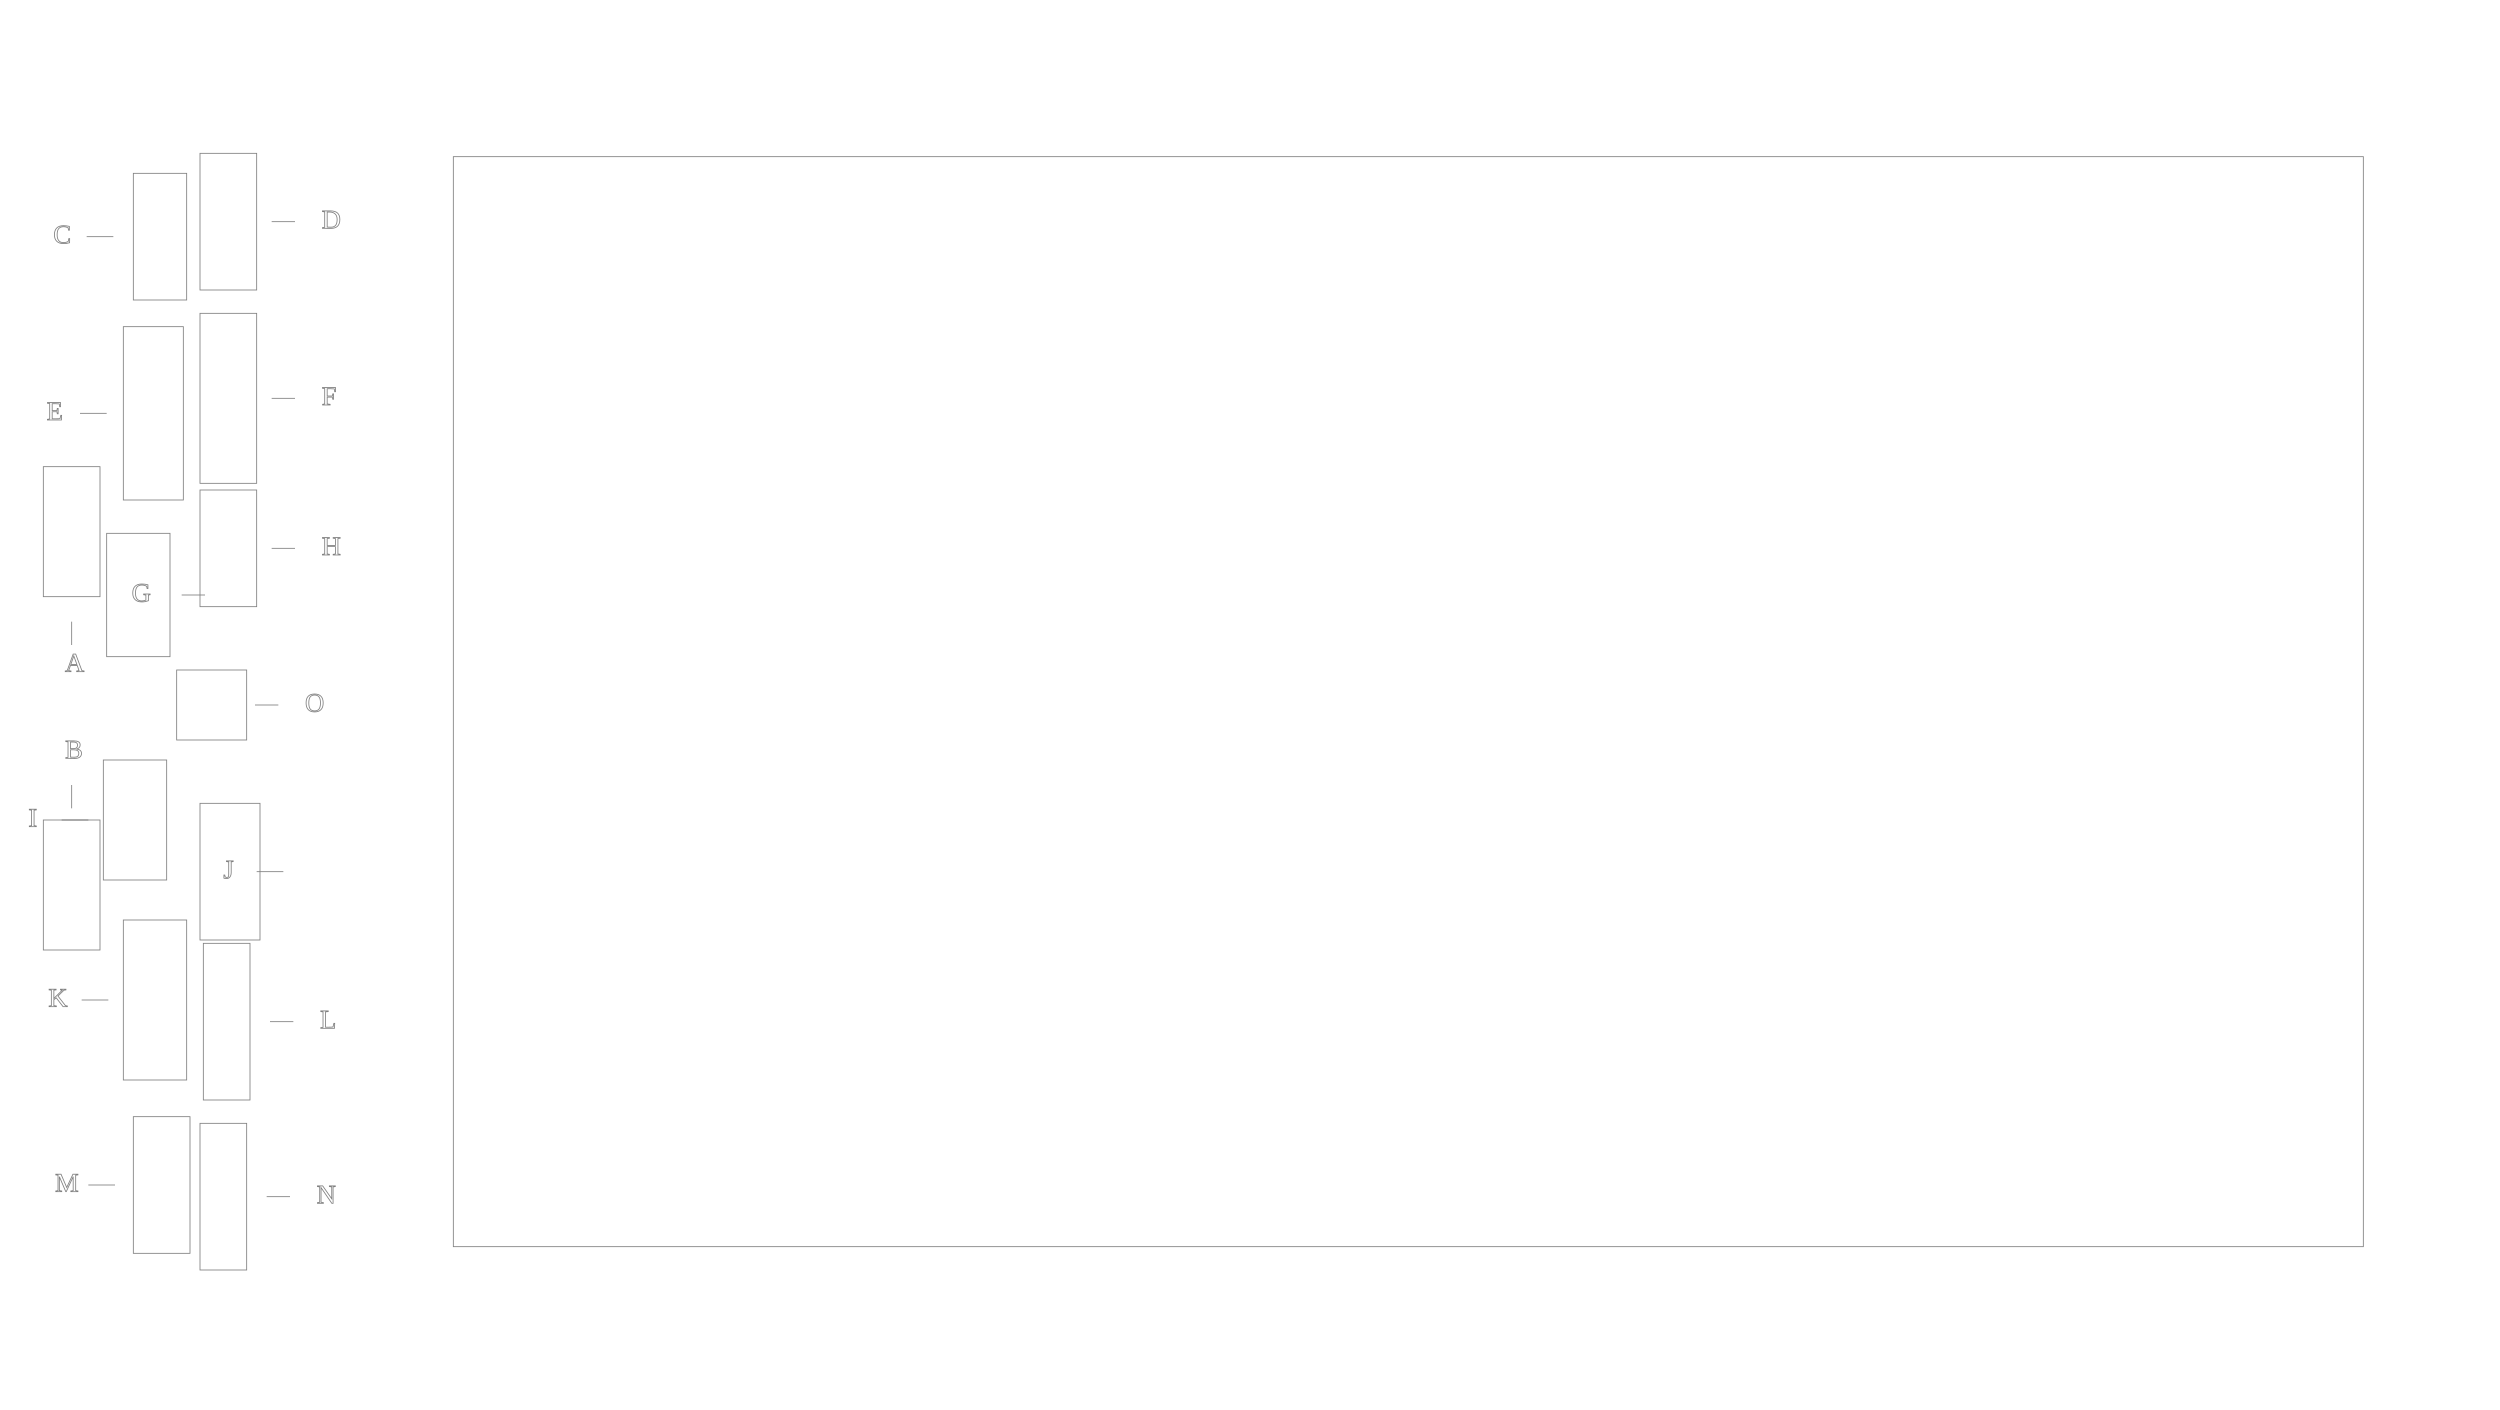
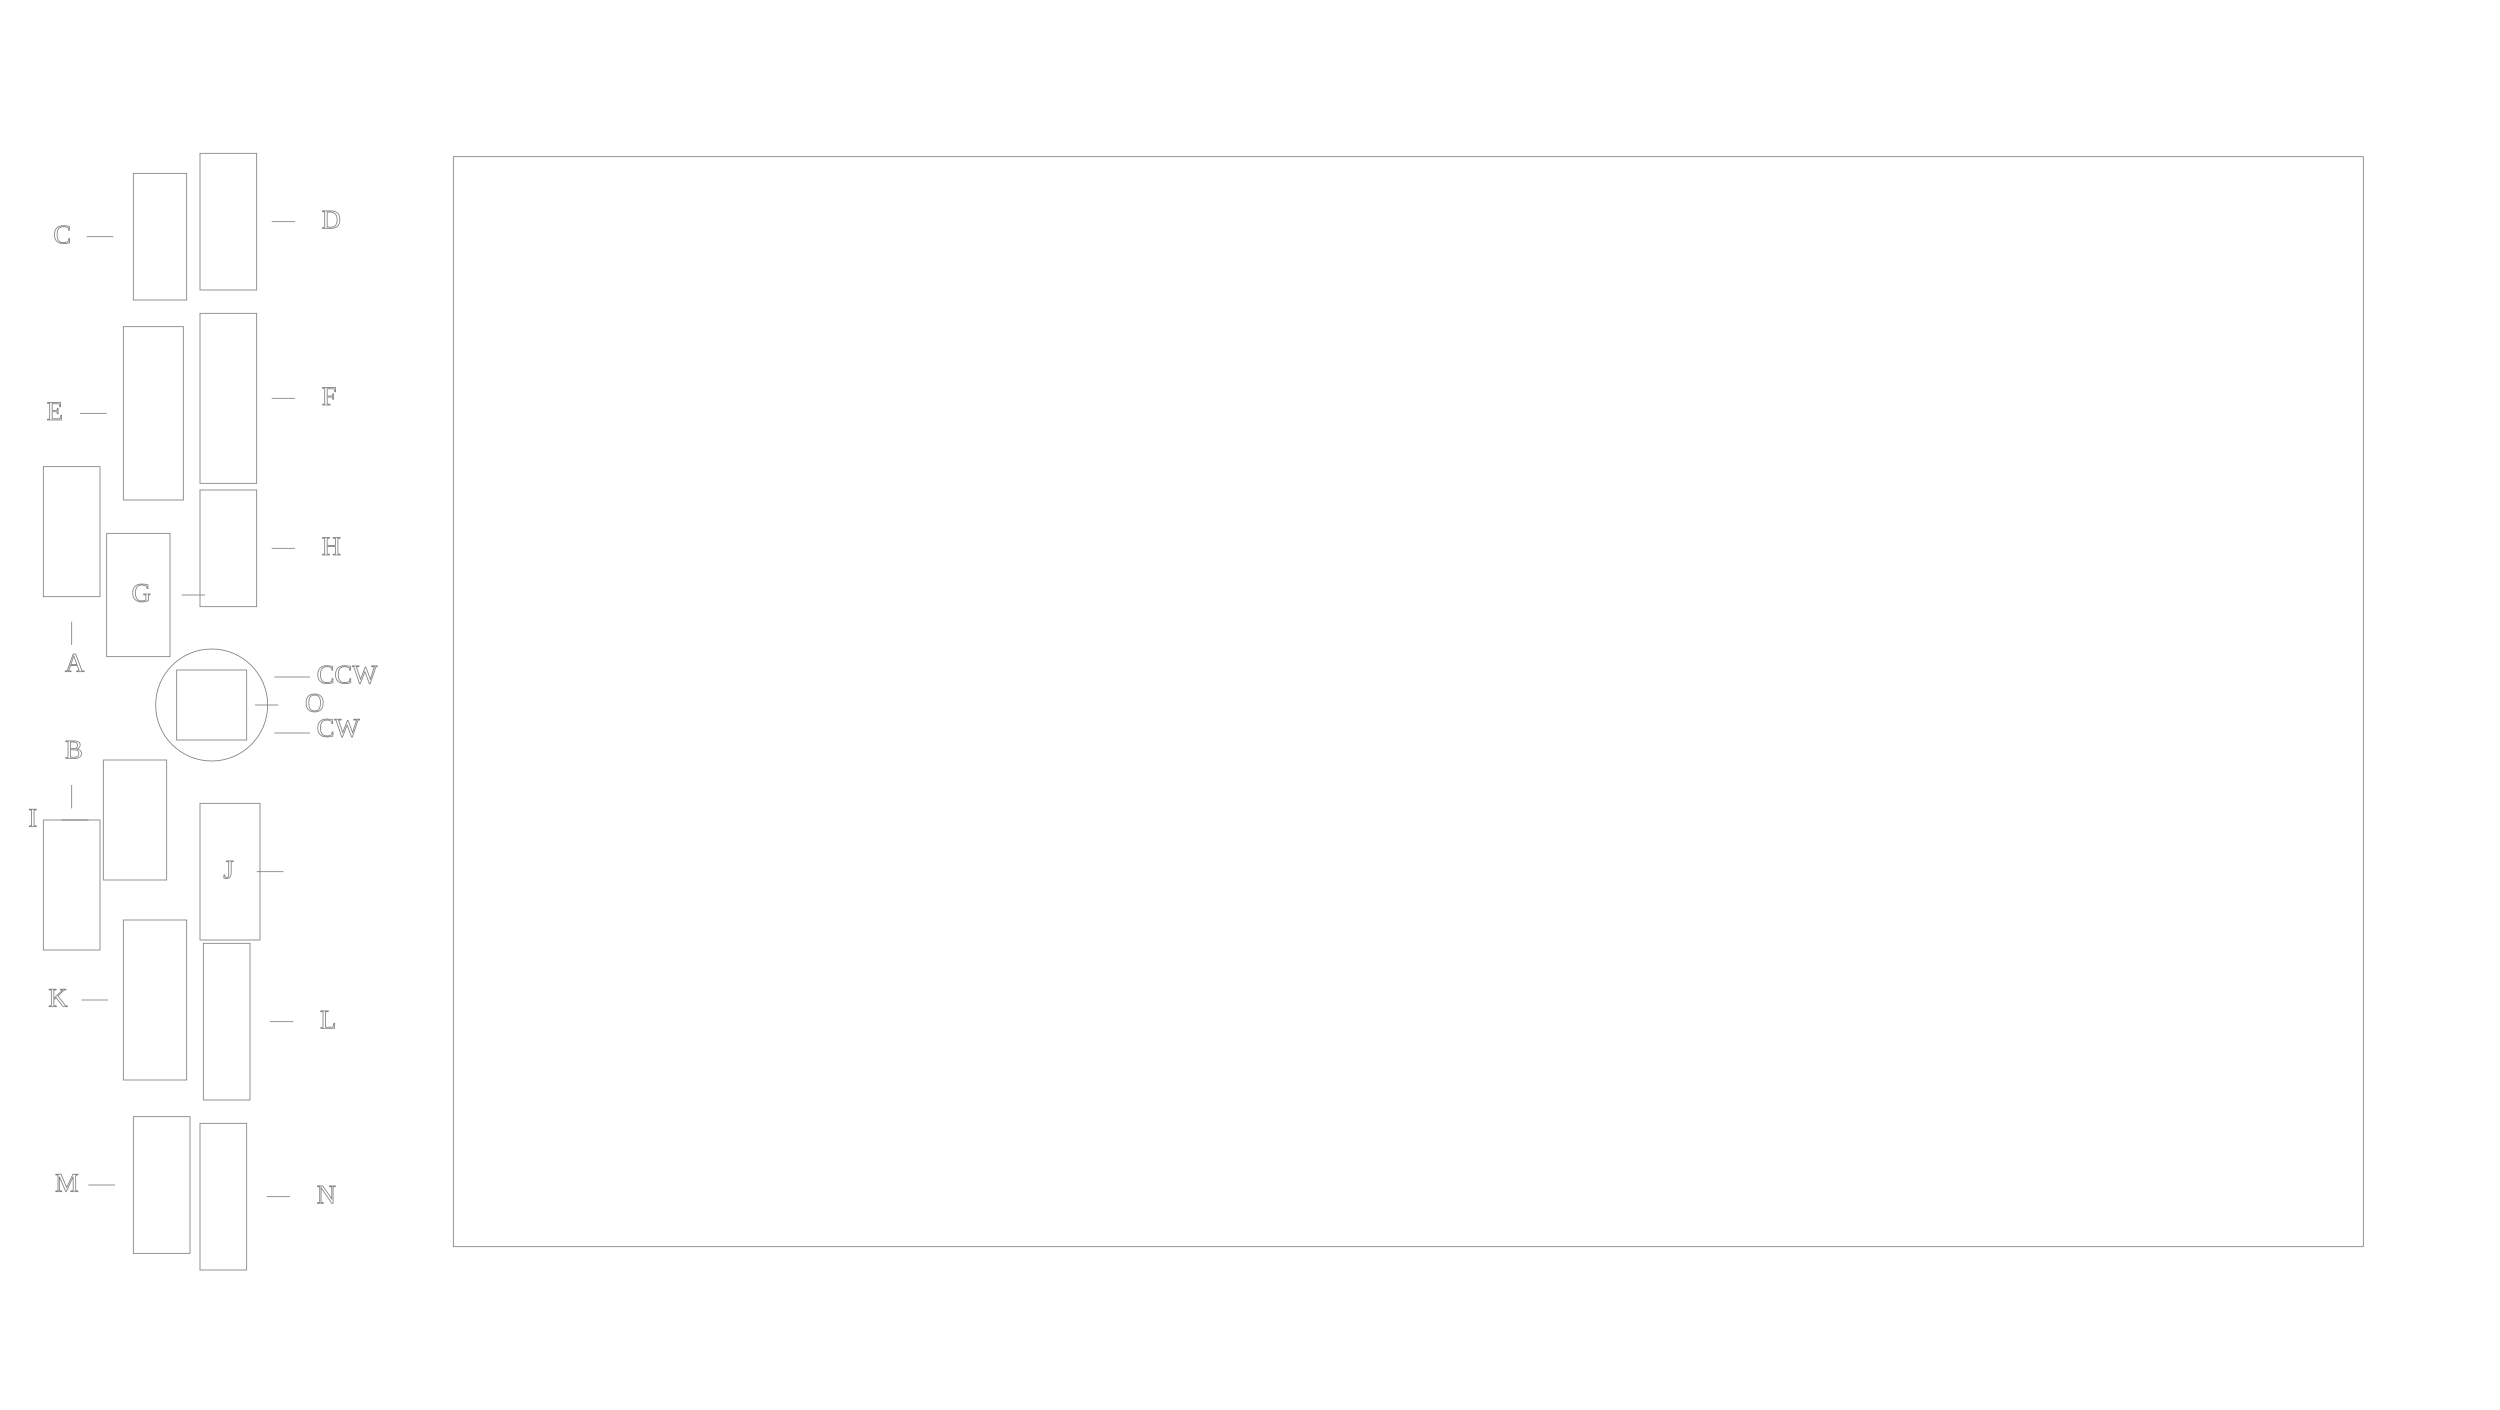
<svg xmlns="http://www.w3.org/2000/svg" version="1.1" style="color:#000000;stroke:#7f7f7f;fill:none;stroke-width:.25;font-size:8" id="gaomon-sp1603" width="750" height="423">
  <rect x="136" y="47" width="573" height="327" />
  <g>
    <rect id="ButtonA" class="A Button" x="13" y="140" width="17" height="39" />
    <text id="LabelA" class="A Label" x="19.5" y="201.5" style="text-anchor:start;">A</text>
    <path style="fill:none" d="M 21.5,186.5 V 193.5" id="LeaderA" class="Leader A" />
  </g>
  <g>
    <rect id="ButtonB" class="B Button" x="13" y="246" width="17" height="39" />
    <text id="LabelB" class="B Label" x="19.5" y="227.5" style="text-anchor:start;">B</text>
    <path style="fill:none" d="M 21.5,242.5 V 235.5" id="LeaderB" class="Leader B" />
  </g>
  <g>
    <rect id="ButtonC" class="C Button" x="40" y="52" width="16" height="38" />
    <text id="LabelC" class="C Label" x="16.0" y="73" style="text-anchor:start;">C</text>
    <path style="fill:none" d="M 34.0,71.0 H 26.0" id="LeaderC" class="Leader C" />
  </g>
  <g>
    <rect id="ButtonD" class="D Button" x="60" y="46" width="17" height="41" />
    <text id="LabelD" class="D Label" x="96.5" y="68.5" style="text-anchor:start;">D</text>
    <path style="fill:none" d="M 81.5,66.5 H 88.5" id="LeaderD" class="Leader D" />
  </g>
  <g>
    <rect id="ButtonE" class="E Button" x="37" y="98" width="18" height="52" />
    <text id="LabelE" class="E Label" x="14.0" y="126" style="text-anchor:start;">E</text>
    <path style="fill:none" d="M 32.0,124.0 H 24.0" id="LeaderE" class="Leader E" />
  </g>
  <g>
    <rect id="ButtonF" class="F Button" x="60" y="94" width="17" height="51" />
    <text id="LabelF" class="F Label" x="96.5" y="121.5" style="text-anchor:start;">F</text>
    <path style="fill:none" d="M 81.5,119.5 H 88.5" id="LeaderF" class="Leader F" />
  </g>
  <g>
    <rect id="ButtonG" class="G Button" x="32" y="160" width="19" height="37" />
    <text id="LabelG" class="G Label" x="39.5" y="180.5" style="text-anchor:start;">G</text>
    <path style="fill:none" d="M 54.5,178.5 H 61.5" id="LeaderG" class="Leader G" />
  </g>
  <g>
    <rect id="ButtonH" class="H Button" x="60" y="147" width="17" height="35" />
    <text id="LabelH" class="H Label" x="96.5" y="166.5" style="text-anchor:start;">H</text>
    <path style="fill:none" d="M 81.5,164.5 H 88.5" id="LeaderH" class="Leader H" />
  </g>
  <g>
    <rect id="ButtonI" class="I Button" x="31" y="228" width="19" height="36" />
    <text id="LabelI" class="I Label" x="8.5" y="248" style="text-anchor:start;">I</text>
    <path style="fill:none" d="M 26.5,246.0 H 18.5" id="LeaderI" class="Leader I" />
  </g>
  <g>
    <rect id="ButtonJ" class="J Button" x="60" y="241" width="18" height="41" />
    <text id="LabelJ" class="J Label" x="67.0" y="263.5" style="text-anchor:start;">J</text>
    <path style="fill:none" d="M 85.0,261.5 H 77.0" id="LeaderJ" class="Leader J" />
  </g>
  <g>
    <rect id="ButtonK" class="K Button" x="37" y="276" width="19" height="48" />
    <text id="LabelK" class="K Label" x="14.5" y="302" style="text-anchor:start;">K</text>
    <path style="fill:none" d="M 32.5,300.0 H 24.5" id="LeaderK" class="Leader K" />
  </g>
  <g>
    <rect id="ButtonL" class="L Button" x="61" y="283" width="14" height="47" />
    <text id="LabelL" class="L Label" x="96.0" y="308.5" style="text-anchor:start;">L</text>
    <path style="fill:none" d="M 81.0,306.5 H 88.0" id="LeaderL" class="Leader L" />
  </g>
  <g>
    <rect id="ButtonM" class="M Button" x="40" y="335" width="17" height="41" />
    <text id="LabelM" class="M Label" x="16.5" y="357.5" style="text-anchor:start;">M</text>
    <path style="fill:none" d="M 34.5,355.5 H 26.5" id="LeaderM" class="Leader M" />
  </g>
  <g>
    <rect id="ButtonN" class="N Button" x="60" y="337" width="14" height="44" />
    <text id="LabelN" class="N Label" x="95.0" y="361" style="text-anchor:start;">N</text>
    <path style="fill:none" d="M 80.0,359.0 H 87.0" id="LeaderN" class="Leader N" />
  </g>
  <g>
    <rect id="ButtonO" class="O Button" x="53" y="201" width="21" height="21" />
    <text id="LabelO" class="O Label" x="91.5" y="213.5" style="text-anchor:start;">O</text>
    <path style="fill:none" d="M 76.5,211.5 H 83.5" id="LeaderO" class="Leader O" />
  </g>
+   <g>
+     <circle id="Dial" class="Dial TouchDial" cx="63.5" cy="211.5" r="16.8" />
+     <path id="LeaderDialCCW" class="DialCCW Dial Leader" d="M 82.3,203.1 H 93.0" />
+     <text id="LabelDialCCW" class="DialCCW Dial Label" x="95" y="205" style="text-anchor:start;">CCW</text>
+     <path id="LeaderDialCW" class="DialCW Dial Leader" d="M 82.3,219.9 H 93.0" />
+     <text id="LabelDialCW" class="DialCW Dial Label" x="95" y="221" style="text-anchor:start;">CW</text>
+   </g>
</svg>
